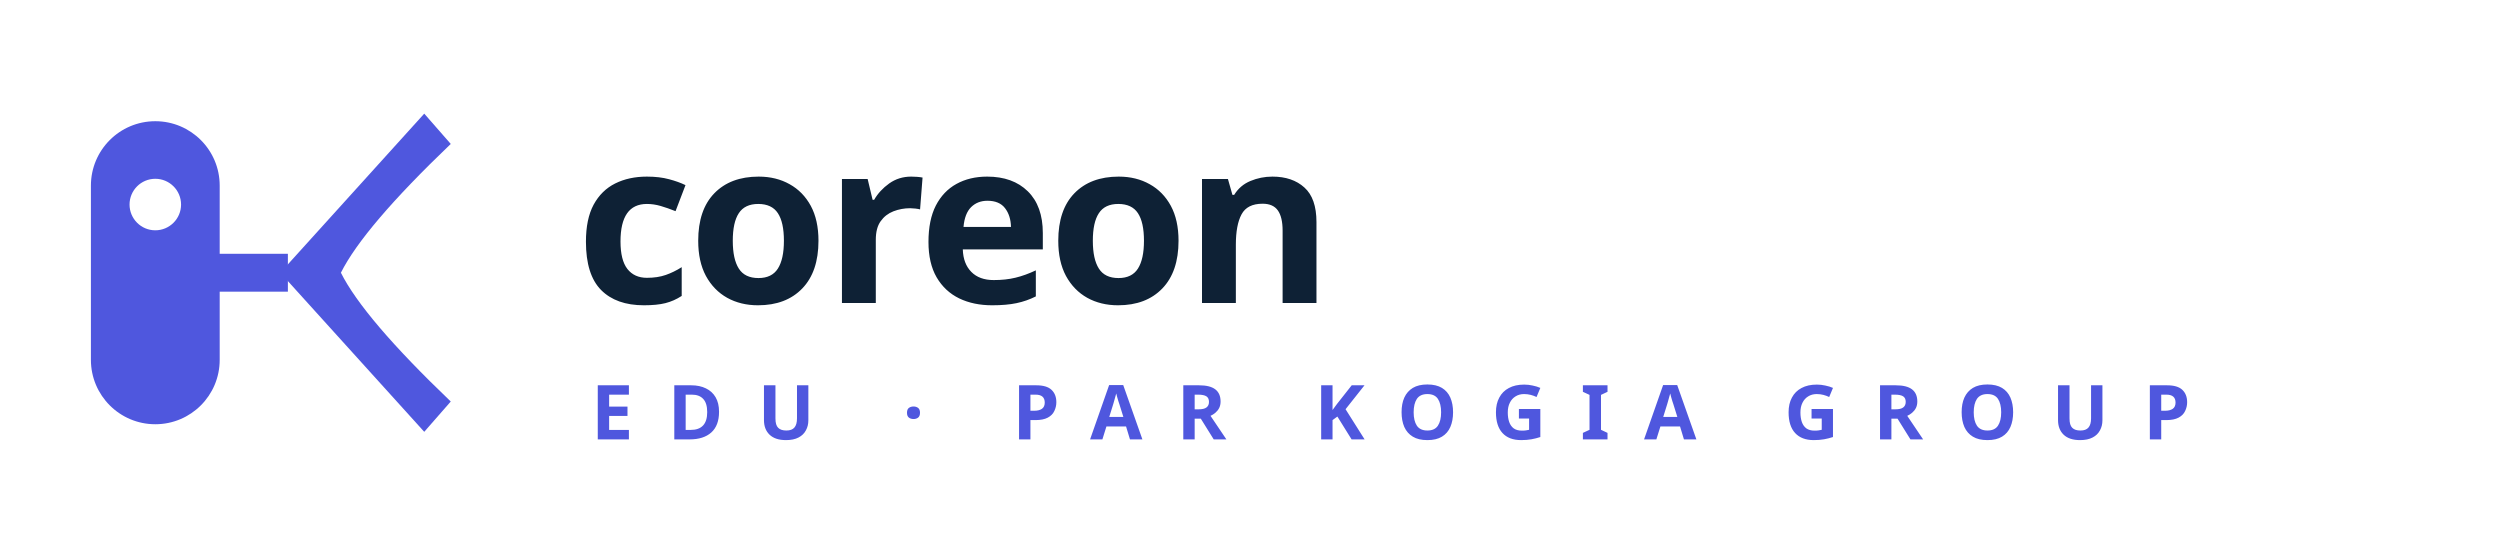
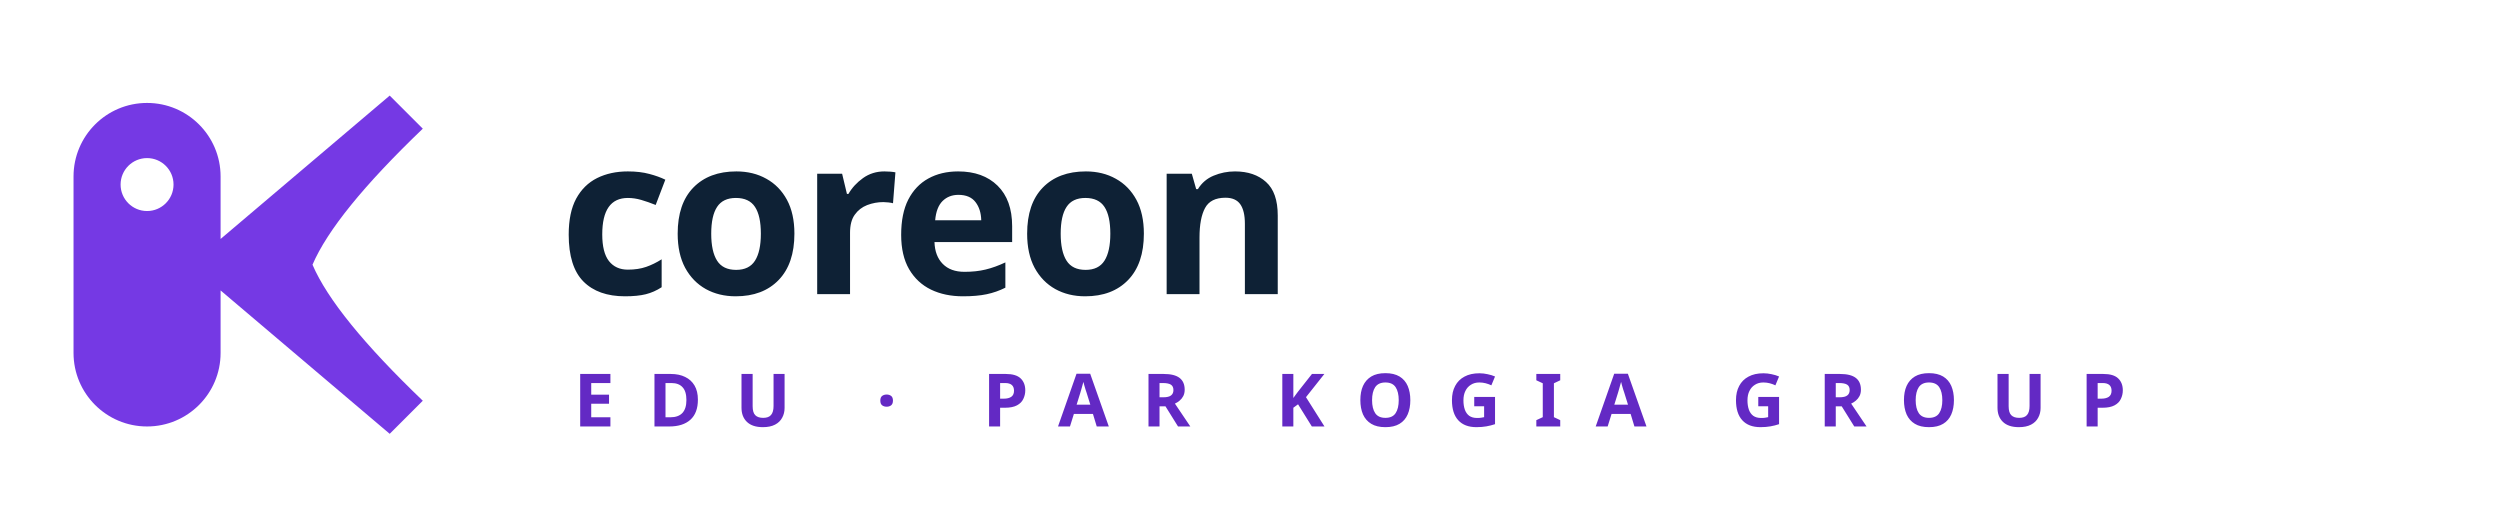
- <svg xmlns="http://www.w3.org/2000/svg" viewBox="0 0 330 72" width="330" height="72" font-family="Sora, system-ui, sans-serif" role="img" aria-label="coreon">
-   <g transform="translate(2,4)" color="#4F57DE">
-     <path fill="currentColor" fill-rule="evenodd" d="M10 20.5 a8.5 8.5 0 0 1 17 0 v23 a8.5 8.5 0 0 1 -17 0 Z M21.9 23 a3.4 3.4 0 1 1 -6.8 0 a3.4 3.4 0 1 1 6.8 0 Z" />
-     <path fill="currentColor" d="M26 29.5 h10 v5 h-10 Z" />
-     <path fill="currentColor" d="M35 32 L54 11 L57.5 15 Q46 26 43 32 Q46 38 57.5 49 L54 53 Z" />
+ <svg xmlns="http://www.w3.org/2000/svg" viewBox="0 0 340 72" width="340" height="72" font-family="Sora, system-ui, sans-serif" role="img" aria-label="coreon">
+   <g transform="translate(2,4)">
+     <path fill="#7539E4" fill-rule="evenodd" d="M18 10 a10 10 0 0 1 10 10 v8.5 L51 9 L55.5 13.5 Q43.5 25 40.5 32 Q43.5 39 55.5 50.5 L51 55 L28 35.5 V44 a10 10 0 0 1 -20 0 V20 A10 10 0 0 1 18 10 Z M18 17.5 a3.6 3.6 0 1 0 0 7.2 a3.6 3.6 0 0 0 0 -7.2 Z" />
  </g>
  <text x="76" y="40" font-size="30" font-weight="800" fill="#0E2135" letter-spacing="-0.6">coreon</text>
-   <text x="78" y="58" font-size="10" font-weight="700" fill="#4F57DE" letter-spacing="4.5">EDU · PAR KOGIA GROUP</text>
+   <text x="78" y="58" font-size="10" font-weight="700" fill="#6329C4" letter-spacing="4.5">EDU · PAR KOGIA GROUP</text>
</svg>
